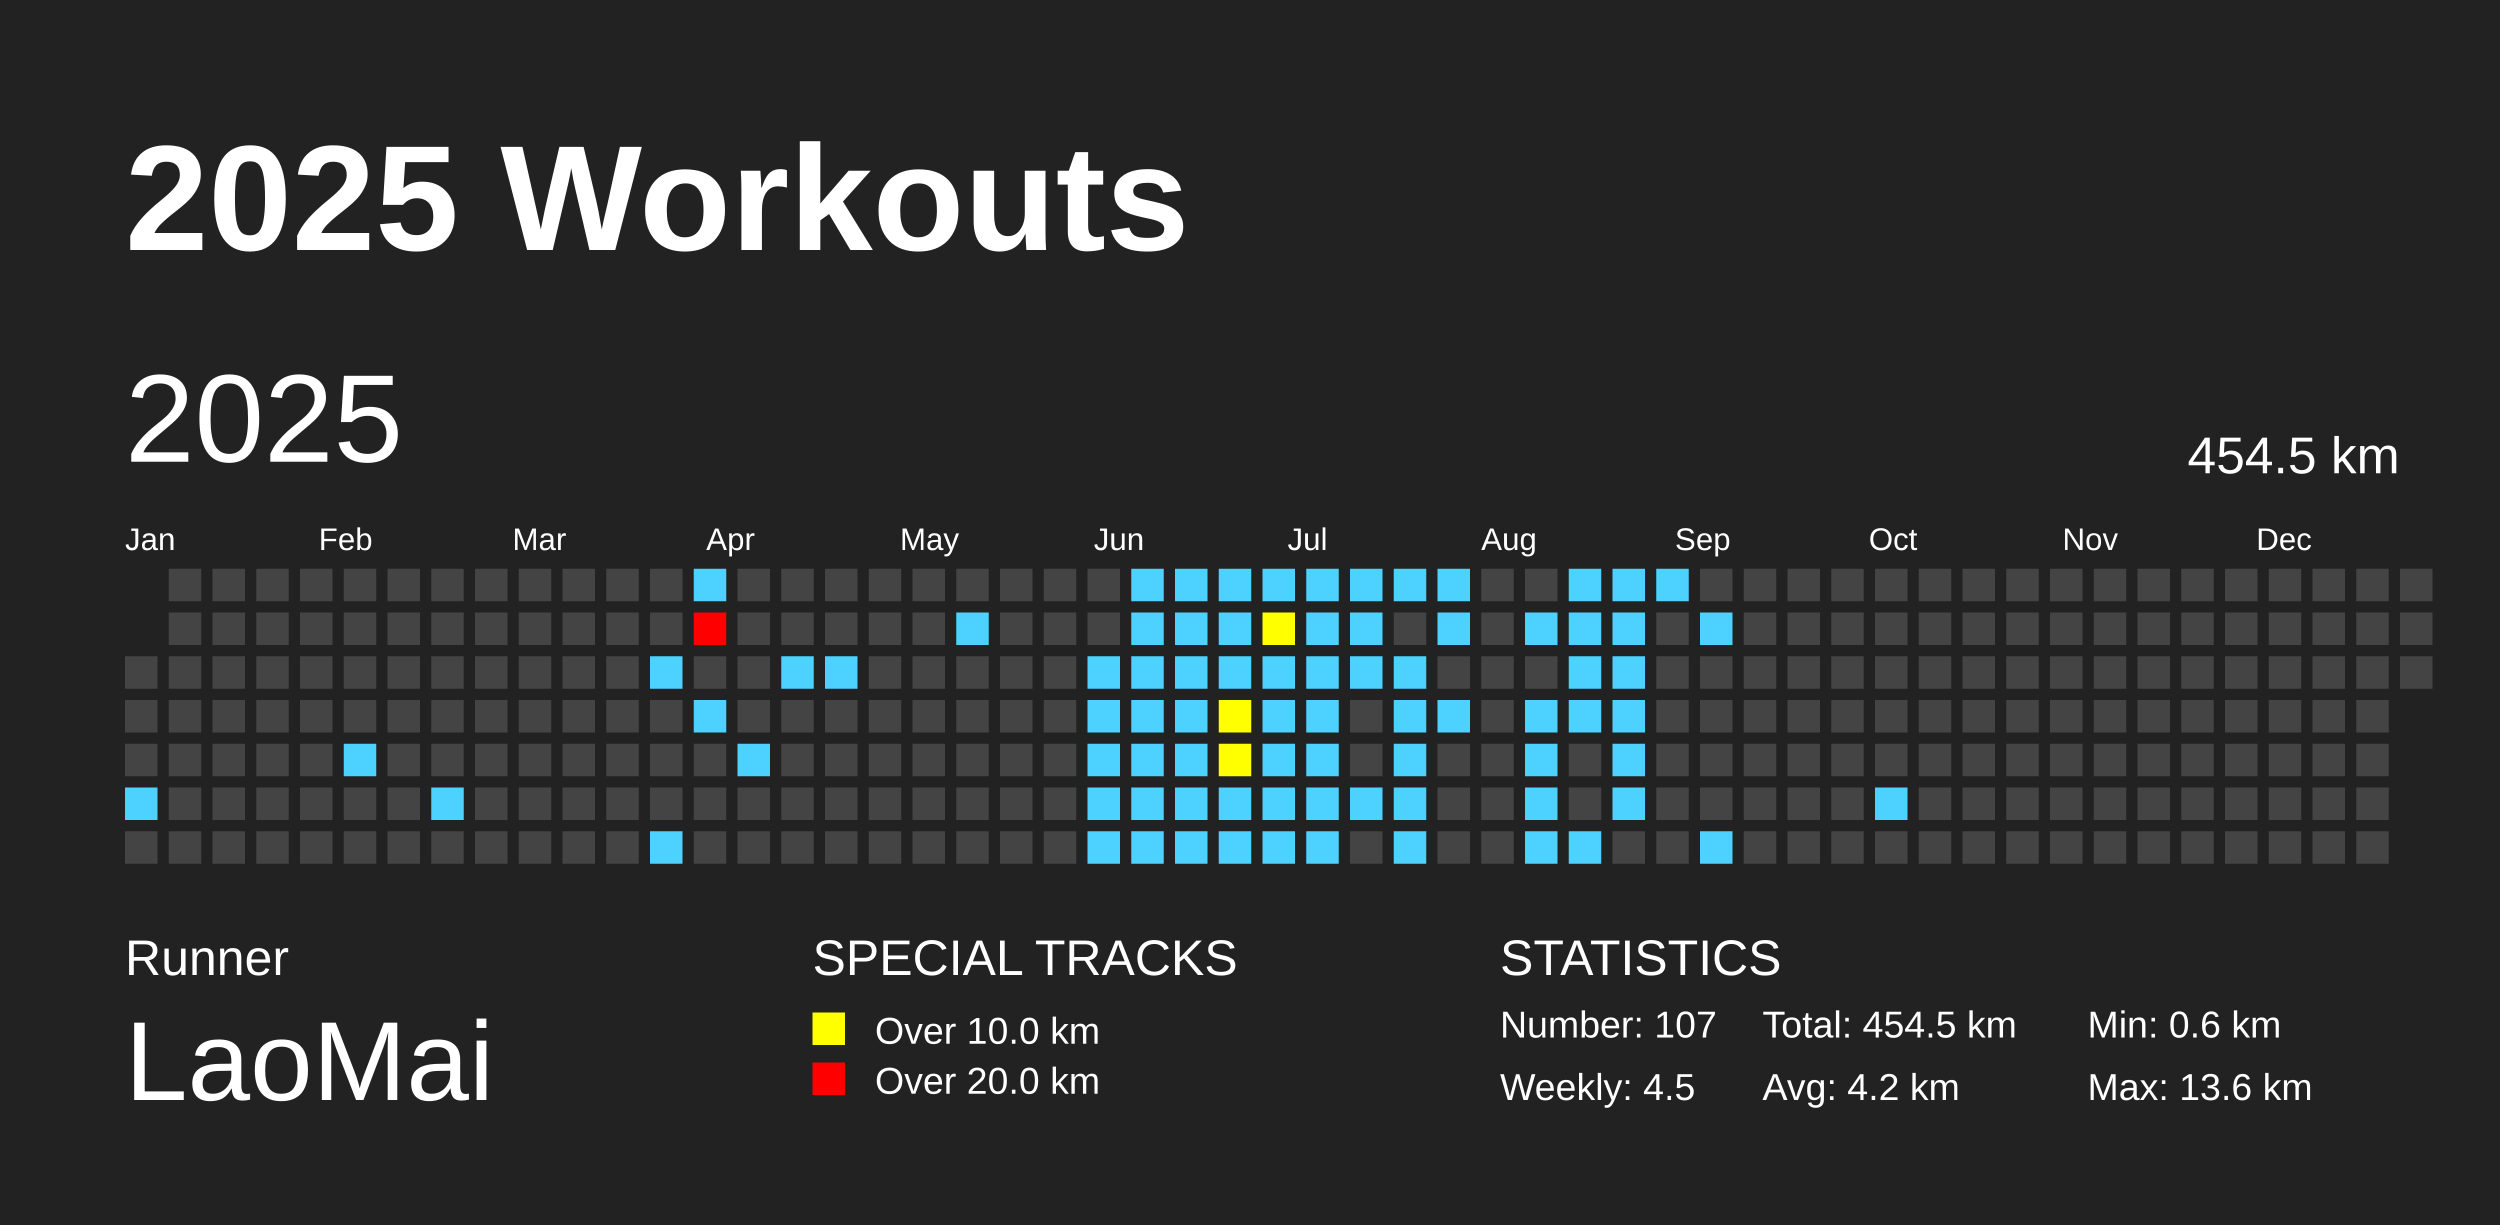
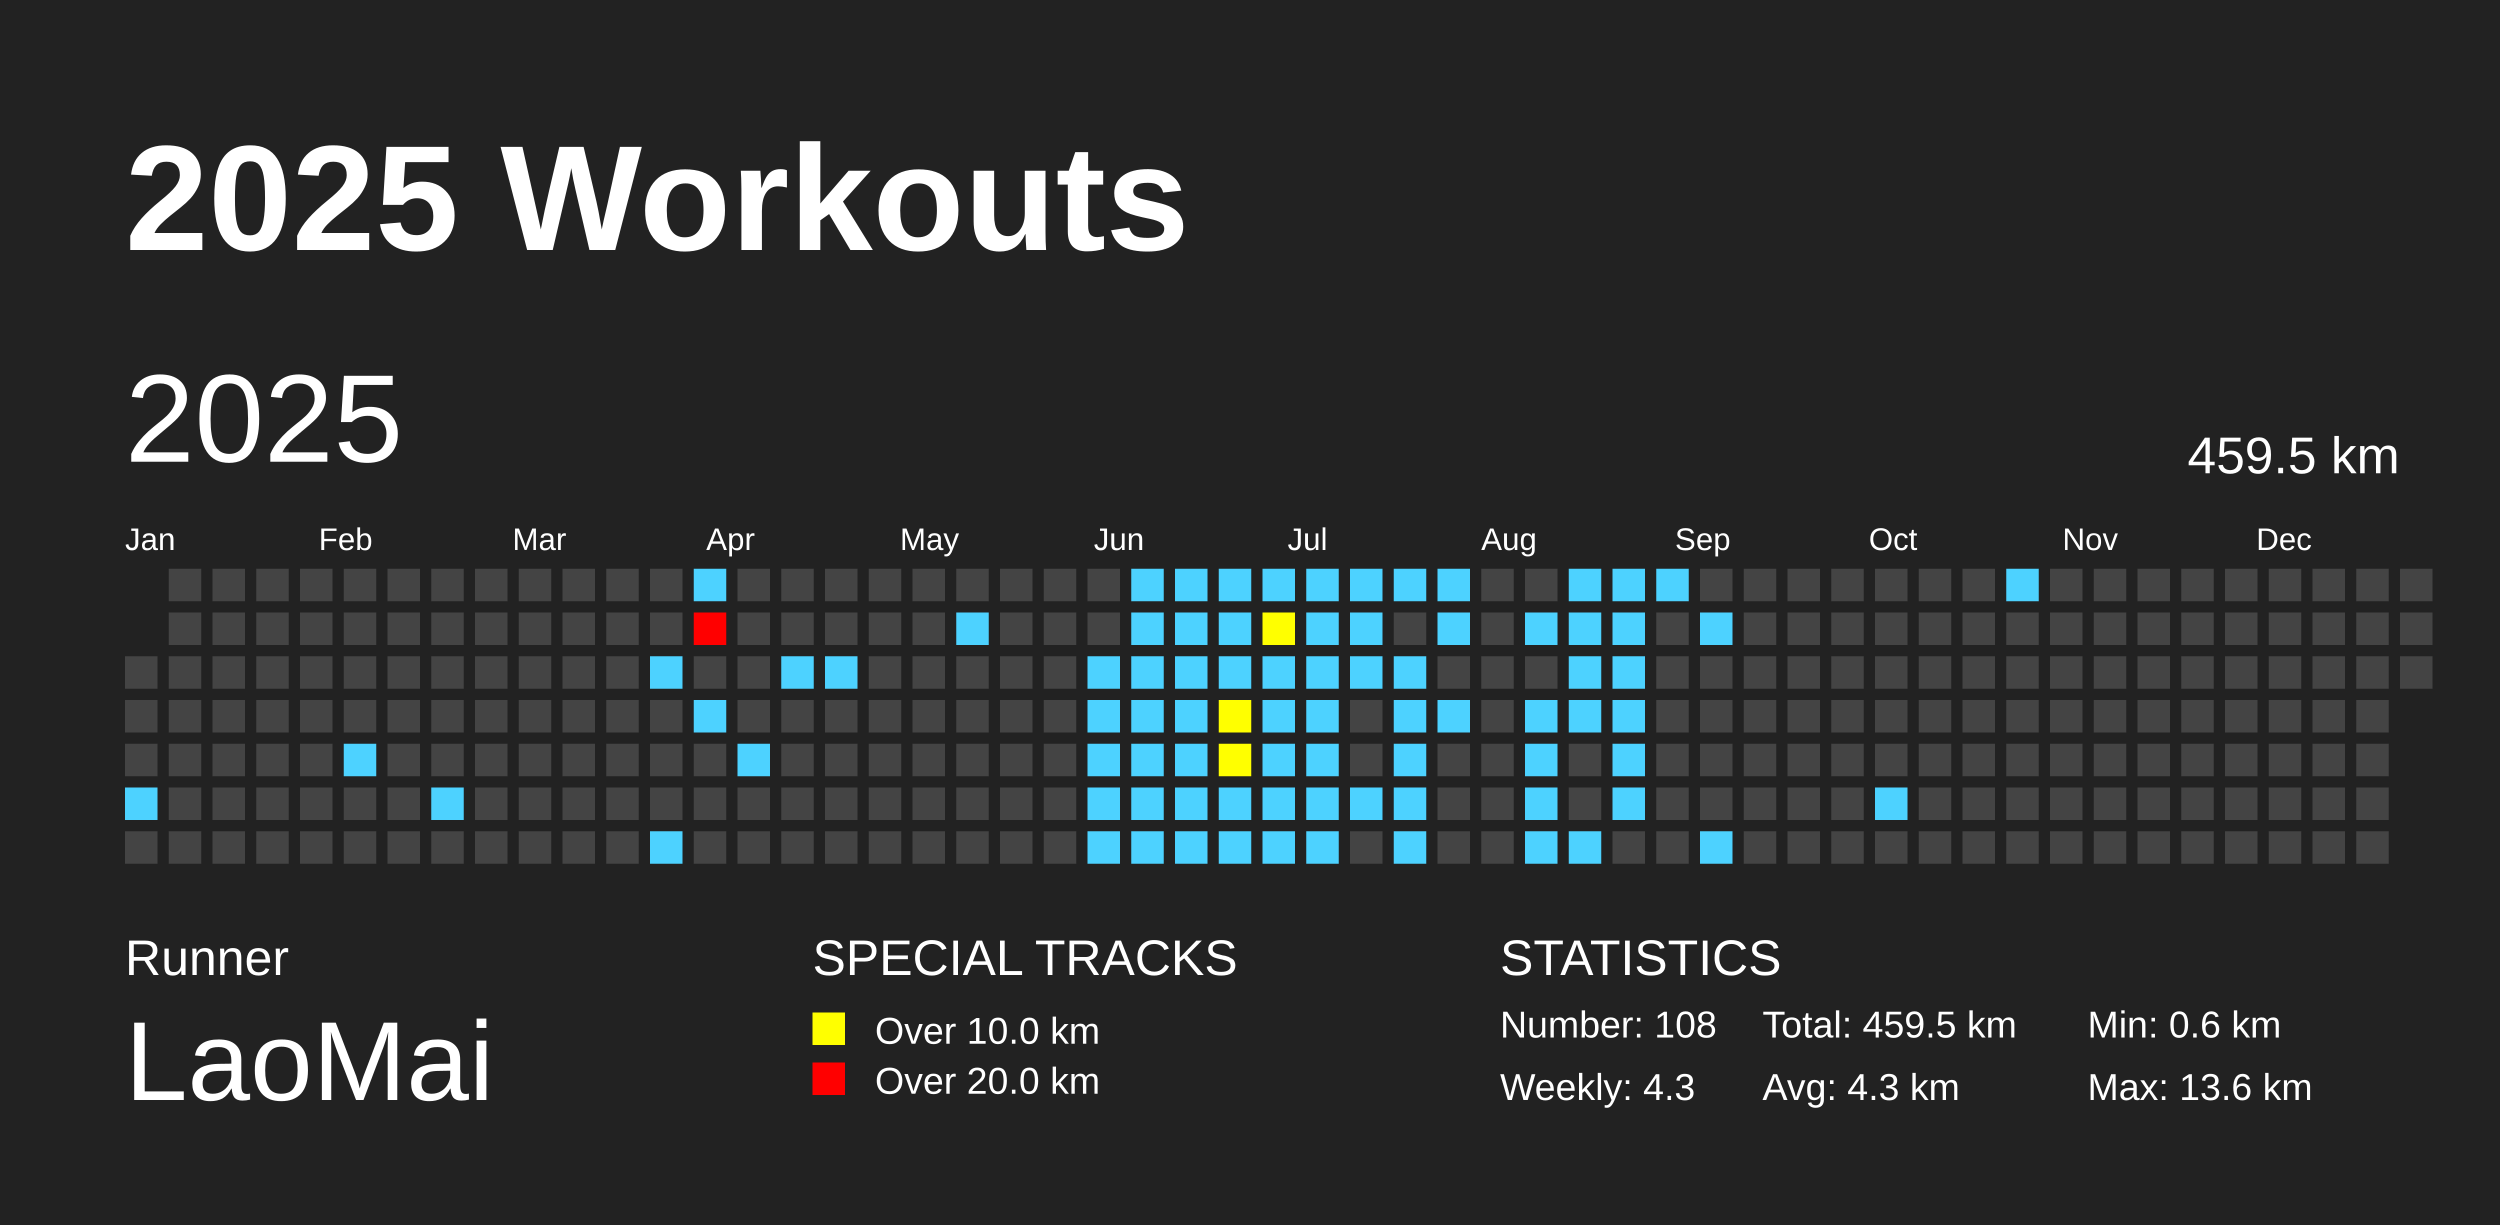
<svg xmlns="http://www.w3.org/2000/svg" baseProfile="full" height="98mm" version="1.1" viewBox="0,0,200,98" width="200mm">
  <defs />
  <rect fill="#222222" height="98" width="200" x="0" y="0" />
  <text fill="#FFFFFF" style="font-size:12px; font-family:Arial; font-weight:bold;" x="10" y="20">2025 Workouts</text>
  <text fill="#FFFFFF" style="font-size:4px; font-family:Arial" x="10" y="78">Runner</text>
  <text fill="#FFFFFF" style="font-size:9px; font-family:Arial" x="10" y="88">LaoMai</text>
  <text fill="#FFFFFF" style="font-size:4px; font-family:Arial" x="65" y="78">SPECIAL TRACKS</text>
  <rect fill="yellow" height="2.6" width="2.6" x="65" y="81" />
  <text fill="#FFFFFF" style="font-size:3px; font-family:Arial" x="70" y="83.5">Over 10.0 km</text>
  <rect fill="red" height="2.6" width="2.6" x="65" y="85" />
  <text fill="#FFFFFF" style="font-size:3px; font-family:Arial" x="70" y="87.5">Over 20.0 km</text>
  <text fill="#FFFFFF" style="font-size:4px; font-family:Arial" x="120" y="78">STATISTICS</text>
-   <text fill="#FFFFFF" style="font-size:3px; font-family:Arial" x="120" y="83">Number: 107</text>
-   <text fill="#FFFFFF" style="font-size:3px; font-family:Arial" x="120" y="88">Weekly: 4.5</text>
-   <text fill="#FFFFFF" style="font-size:3px; font-family:Arial" x="141" y="83">Total: 454.5 km</text>
-   <text fill="#FFFFFF" style="font-size:3px; font-family:Arial" x="141" y="88">Avg: 4.2 km</text>
+   <text fill="#FFFFFF" style="font-size:3px; font-family:Arial" x="120" y="83">Number: 108</text>
+   <text fill="#FFFFFF" style="font-size:3px; font-family:Arial" x="120" y="88">Weekly: 4.3</text>
+   <text fill="#FFFFFF" style="font-size:3px; font-family:Arial" x="141" y="83">Total: 459.5 km</text>
+   <text fill="#FFFFFF" style="font-size:3px; font-family:Arial" x="141" y="88">Avg: 4.3 km</text>
  <text fill="#FFFFFF" style="font-size:3px; font-family:Arial" x="167" y="83">Min: 0.6 km</text>
  <text fill="#FFFFFF" style="font-size:3px; font-family:Arial" x="167" y="88">Max: 13.6 km</text>
  <text dominant-baseline="hanging" fill="#FFFFFF" style="font-size:10.0px; font-family:Arial;" x="10" y="30">2025</text>
-   <text dominant-baseline="hanging" fill="#FFFFFF" style="font-size:4.125px; font-family:Arial;" x="175" y="35">454.5 km</text>
+   <text dominant-baseline="hanging" fill="#FFFFFF" style="font-size:4.125px; font-family:Arial;" x="175" y="35">459.5 km</text>
  <text fill="#FFFFFF" style="font-size:2.5px; font-family:Arial" x="10.0" y="44">Jan</text>
  <text fill="#FFFFFF" style="font-size:2.5px; font-family:Arial" x="25.5" y="44">Feb</text>
  <text fill="#FFFFFF" style="font-size:2.5px; font-family:Arial" x="41.0" y="44">Mar</text>
  <text fill="#FFFFFF" style="font-size:2.5px; font-family:Arial" x="56.5" y="44">Apr</text>
  <text fill="#FFFFFF" style="font-size:2.5px; font-family:Arial" x="72.0" y="44">May</text>
  <text fill="#FFFFFF" style="font-size:2.5px; font-family:Arial" x="87.5" y="44">Jun</text>
  <text fill="#FFFFFF" style="font-size:2.5px; font-family:Arial" x="103.0" y="44">Jul</text>
  <text fill="#FFFFFF" style="font-size:2.5px; font-family:Arial" x="118.5" y="44">Aug</text>
  <text fill="#FFFFFF" style="font-size:2.5px; font-family:Arial" x="134.0" y="44">Sep</text>
  <text fill="#FFFFFF" style="font-size:2.5px; font-family:Arial" x="149.5" y="44">Oct</text>
  <text fill="#FFFFFF" style="font-size:2.5px; font-family:Arial" x="165.0" y="44">Nov</text>
  <text fill="#FFFFFF" style="font-size:2.5px; font-family:Arial" x="180.5" y="44">Dec</text>
  <rect fill="#444444" height="2.6" width="2.6" x="10.0" y="52.5" />
  <rect fill="#444444" height="2.6" width="2.6" x="10.0" y="56.0" />
  <rect fill="#444444" height="2.6" width="2.6" x="10.0" y="59.5" />
  <rect fill="#4DD2FF" height="2.6" width="2.6" x="10.0" y="63.0" />
  <rect fill="#444444" height="2.6" width="2.6" x="10.0" y="66.5" />
  <rect fill="#444444" height="2.6" width="2.6" x="13.5" y="45.5" />
  <rect fill="#444444" height="2.6" width="2.6" x="13.5" y="49.0" />
  <rect fill="#444444" height="2.6" width="2.6" x="13.5" y="52.5" />
  <rect fill="#444444" height="2.6" width="2.6" x="13.5" y="56.0" />
  <rect fill="#444444" height="2.6" width="2.6" x="13.5" y="59.5" />
  <rect fill="#444444" height="2.6" width="2.6" x="13.5" y="63.0" />
  <rect fill="#444444" height="2.6" width="2.6" x="13.5" y="66.5" />
  <rect fill="#444444" height="2.6" width="2.6" x="17.0" y="45.5" />
  <rect fill="#444444" height="2.6" width="2.6" x="17.0" y="49.0" />
  <rect fill="#444444" height="2.6" width="2.6" x="17.0" y="52.5" />
  <rect fill="#444444" height="2.6" width="2.6" x="17.0" y="56.0" />
  <rect fill="#444444" height="2.6" width="2.6" x="17.0" y="59.5" />
  <rect fill="#444444" height="2.6" width="2.6" x="17.0" y="63.0" />
  <rect fill="#444444" height="2.6" width="2.6" x="17.0" y="66.5" />
  <rect fill="#444444" height="2.6" width="2.6" x="20.5" y="45.5" />
  <rect fill="#444444" height="2.6" width="2.6" x="20.5" y="49.0" />
  <rect fill="#444444" height="2.6" width="2.6" x="20.5" y="52.5" />
  <rect fill="#444444" height="2.6" width="2.6" x="20.5" y="56.0" />
  <rect fill="#444444" height="2.6" width="2.6" x="20.5" y="59.5" />
  <rect fill="#444444" height="2.6" width="2.6" x="20.5" y="63.0" />
  <rect fill="#444444" height="2.6" width="2.6" x="20.5" y="66.5" />
  <rect fill="#444444" height="2.6" width="2.6" x="24.0" y="45.5" />
  <rect fill="#444444" height="2.6" width="2.6" x="24.0" y="49.0" />
  <rect fill="#444444" height="2.6" width="2.6" x="24.0" y="52.5" />
  <rect fill="#444444" height="2.6" width="2.6" x="24.0" y="56.0" />
  <rect fill="#444444" height="2.6" width="2.6" x="24.0" y="59.5" />
  <rect fill="#444444" height="2.6" width="2.6" x="24.0" y="63.0" />
  <rect fill="#444444" height="2.6" width="2.6" x="24.0" y="66.5" />
  <rect fill="#444444" height="2.6" width="2.6" x="27.5" y="45.5" />
  <rect fill="#444444" height="2.6" width="2.6" x="27.5" y="49.0" />
  <rect fill="#444444" height="2.6" width="2.6" x="27.5" y="52.5" />
  <rect fill="#444444" height="2.6" width="2.6" x="27.5" y="56.0" />
  <rect fill="#4DD2FF" height="2.6" width="2.6" x="27.5" y="59.5" />
  <rect fill="#444444" height="2.6" width="2.6" x="27.5" y="63.0" />
  <rect fill="#444444" height="2.6" width="2.6" x="27.5" y="66.5" />
  <rect fill="#444444" height="2.6" width="2.6" x="31.0" y="45.5" />
  <rect fill="#444444" height="2.6" width="2.6" x="31.0" y="49.0" />
  <rect fill="#444444" height="2.6" width="2.6" x="31.0" y="52.5" />
  <rect fill="#444444" height="2.6" width="2.6" x="31.0" y="56.0" />
  <rect fill="#444444" height="2.6" width="2.6" x="31.0" y="59.5" />
  <rect fill="#444444" height="2.6" width="2.6" x="31.0" y="63.0" />
  <rect fill="#444444" height="2.6" width="2.6" x="31.0" y="66.5" />
  <rect fill="#444444" height="2.6" width="2.6" x="34.5" y="45.5" />
  <rect fill="#444444" height="2.6" width="2.6" x="34.5" y="49.0" />
  <rect fill="#444444" height="2.6" width="2.6" x="34.5" y="52.5" />
  <rect fill="#444444" height="2.6" width="2.6" x="34.5" y="56.0" />
  <rect fill="#444444" height="2.6" width="2.6" x="34.5" y="59.5" />
  <rect fill="#4DD2FF" height="2.6" width="2.6" x="34.5" y="63.0" />
  <rect fill="#444444" height="2.6" width="2.6" x="34.5" y="66.5" />
  <rect fill="#444444" height="2.6" width="2.6" x="38.0" y="45.5" />
  <rect fill="#444444" height="2.6" width="2.6" x="38.0" y="49.0" />
  <rect fill="#444444" height="2.6" width="2.6" x="38.0" y="52.5" />
  <rect fill="#444444" height="2.6" width="2.6" x="38.0" y="56.0" />
  <rect fill="#444444" height="2.6" width="2.6" x="38.0" y="59.5" />
  <rect fill="#444444" height="2.6" width="2.6" x="38.0" y="63.0" />
  <rect fill="#444444" height="2.6" width="2.6" x="38.0" y="66.5" />
  <rect fill="#444444" height="2.6" width="2.6" x="41.5" y="45.5" />
  <rect fill="#444444" height="2.6" width="2.6" x="41.5" y="49.0" />
  <rect fill="#444444" height="2.6" width="2.6" x="41.5" y="52.5" />
  <rect fill="#444444" height="2.6" width="2.6" x="41.5" y="56.0" />
  <rect fill="#444444" height="2.6" width="2.6" x="41.5" y="59.5" />
  <rect fill="#444444" height="2.6" width="2.6" x="41.5" y="63.0" />
  <rect fill="#444444" height="2.6" width="2.6" x="41.5" y="66.5" />
  <rect fill="#444444" height="2.6" width="2.6" x="45.0" y="45.5" />
  <rect fill="#444444" height="2.6" width="2.6" x="45.0" y="49.0" />
  <rect fill="#444444" height="2.6" width="2.6" x="45.0" y="52.5" />
  <rect fill="#444444" height="2.6" width="2.6" x="45.0" y="56.0" />
  <rect fill="#444444" height="2.6" width="2.6" x="45.0" y="59.5" />
  <rect fill="#444444" height="2.6" width="2.6" x="45.0" y="63.0" />
  <rect fill="#444444" height="2.6" width="2.6" x="45.0" y="66.5" />
  <rect fill="#444444" height="2.6" width="2.6" x="48.5" y="45.5" />
  <rect fill="#444444" height="2.6" width="2.6" x="48.5" y="49.0" />
  <rect fill="#444444" height="2.6" width="2.6" x="48.5" y="52.5" />
  <rect fill="#444444" height="2.6" width="2.6" x="48.5" y="56.0" />
  <rect fill="#444444" height="2.6" width="2.6" x="48.5" y="59.5" />
  <rect fill="#444444" height="2.6" width="2.6" x="48.5" y="63.0" />
  <rect fill="#444444" height="2.6" width="2.6" x="48.5" y="66.5" />
  <rect fill="#444444" height="2.6" width="2.6" x="52.0" y="45.5" />
  <rect fill="#444444" height="2.6" width="2.6" x="52.0" y="49.0" />
  <rect fill="#4DD2FF" height="2.6" width="2.6" x="52.0" y="52.5" />
  <rect fill="#444444" height="2.6" width="2.6" x="52.0" y="56.0" />
  <rect fill="#444444" height="2.6" width="2.6" x="52.0" y="59.5" />
  <rect fill="#444444" height="2.6" width="2.6" x="52.0" y="63.0" />
  <rect fill="#4DD2FF" height="2.6" width="2.6" x="52.0" y="66.5" />
  <rect fill="#4DD2FF" height="2.6" width="2.6" x="55.5" y="45.5" />
  <rect fill="red" height="2.6" width="2.6" x="55.5" y="49.0" />
  <rect fill="#444444" height="2.6" width="2.6" x="55.5" y="52.5" />
  <rect fill="#4DD2FF" height="2.6" width="2.6" x="55.5" y="56.0" />
  <rect fill="#444444" height="2.6" width="2.6" x="55.5" y="59.5" />
  <rect fill="#444444" height="2.6" width="2.6" x="55.5" y="63.0" />
  <rect fill="#444444" height="2.6" width="2.6" x="55.5" y="66.5" />
  <rect fill="#444444" height="2.6" width="2.6" x="59.0" y="45.5" />
  <rect fill="#444444" height="2.6" width="2.6" x="59.0" y="49.0" />
  <rect fill="#444444" height="2.6" width="2.6" x="59.0" y="52.5" />
  <rect fill="#444444" height="2.6" width="2.6" x="59.0" y="56.0" />
  <rect fill="#4DD2FF" height="2.6" width="2.6" x="59.0" y="59.5" />
  <rect fill="#444444" height="2.6" width="2.6" x="59.0" y="63.0" />
  <rect fill="#444444" height="2.6" width="2.6" x="59.0" y="66.5" />
  <rect fill="#444444" height="2.6" width="2.6" x="62.5" y="45.5" />
  <rect fill="#444444" height="2.6" width="2.6" x="62.5" y="49.0" />
  <rect fill="#4DD2FF" height="2.6" width="2.6" x="62.5" y="52.5" />
  <rect fill="#444444" height="2.6" width="2.6" x="62.5" y="56.0" />
  <rect fill="#444444" height="2.6" width="2.6" x="62.5" y="59.5" />
  <rect fill="#444444" height="2.6" width="2.6" x="62.5" y="63.0" />
  <rect fill="#444444" height="2.6" width="2.6" x="62.5" y="66.5" />
  <rect fill="#444444" height="2.6" width="2.6" x="66.0" y="45.5" />
  <rect fill="#444444" height="2.6" width="2.6" x="66.0" y="49.0" />
  <rect fill="#4DD2FF" height="2.6" width="2.6" x="66.0" y="52.5" />
  <rect fill="#444444" height="2.6" width="2.6" x="66.0" y="56.0" />
  <rect fill="#444444" height="2.6" width="2.6" x="66.0" y="59.5" />
  <rect fill="#444444" height="2.6" width="2.6" x="66.0" y="63.0" />
  <rect fill="#444444" height="2.6" width="2.6" x="66.0" y="66.5" />
  <rect fill="#444444" height="2.6" width="2.6" x="69.5" y="45.5" />
  <rect fill="#444444" height="2.6" width="2.6" x="69.5" y="49.0" />
  <rect fill="#444444" height="2.6" width="2.6" x="69.5" y="52.5" />
  <rect fill="#444444" height="2.6" width="2.6" x="69.5" y="56.0" />
  <rect fill="#444444" height="2.6" width="2.6" x="69.5" y="59.5" />
  <rect fill="#444444" height="2.6" width="2.6" x="69.5" y="63.0" />
  <rect fill="#444444" height="2.6" width="2.6" x="69.5" y="66.5" />
  <rect fill="#444444" height="2.6" width="2.6" x="73.0" y="45.5" />
  <rect fill="#444444" height="2.6" width="2.6" x="73.0" y="49.0" />
  <rect fill="#444444" height="2.6" width="2.6" x="73.0" y="52.5" />
  <rect fill="#444444" height="2.6" width="2.6" x="73.0" y="56.0" />
  <rect fill="#444444" height="2.6" width="2.6" x="73.0" y="59.5" />
  <rect fill="#444444" height="2.6" width="2.6" x="73.0" y="63.0" />
  <rect fill="#444444" height="2.6" width="2.6" x="73.0" y="66.5" />
  <rect fill="#444444" height="2.6" width="2.6" x="76.5" y="45.5" />
  <rect fill="#4DD2FF" height="2.6" width="2.6" x="76.5" y="49.0" />
  <rect fill="#444444" height="2.6" width="2.6" x="76.5" y="52.5" />
  <rect fill="#444444" height="2.6" width="2.6" x="76.5" y="56.0" />
  <rect fill="#444444" height="2.6" width="2.6" x="76.5" y="59.5" />
  <rect fill="#444444" height="2.6" width="2.6" x="76.5" y="63.0" />
  <rect fill="#444444" height="2.6" width="2.6" x="76.5" y="66.5" />
  <rect fill="#444444" height="2.6" width="2.6" x="80.0" y="45.5" />
  <rect fill="#444444" height="2.6" width="2.6" x="80.0" y="49.0" />
  <rect fill="#444444" height="2.6" width="2.6" x="80.0" y="52.5" />
  <rect fill="#444444" height="2.6" width="2.6" x="80.0" y="56.0" />
  <rect fill="#444444" height="2.6" width="2.6" x="80.0" y="59.5" />
  <rect fill="#444444" height="2.6" width="2.6" x="80.0" y="63.0" />
  <rect fill="#444444" height="2.6" width="2.6" x="80.0" y="66.5" />
  <rect fill="#444444" height="2.6" width="2.6" x="83.5" y="45.5" />
  <rect fill="#444444" height="2.6" width="2.6" x="83.5" y="49.0" />
  <rect fill="#444444" height="2.6" width="2.6" x="83.5" y="52.5" />
  <rect fill="#444444" height="2.6" width="2.6" x="83.5" y="56.0" />
  <rect fill="#444444" height="2.6" width="2.6" x="83.5" y="59.5" />
  <rect fill="#444444" height="2.6" width="2.6" x="83.5" y="63.0" />
  <rect fill="#444444" height="2.6" width="2.6" x="83.5" y="66.5" />
  <rect fill="#444444" height="2.6" width="2.6" x="87.0" y="45.5" />
  <rect fill="#444444" height="2.6" width="2.6" x="87.0" y="49.0" />
  <rect fill="#4DD2FF" height="2.6" width="2.6" x="87.0" y="52.5" />
  <rect fill="#4DD2FF" height="2.6" width="2.6" x="87.0" y="56.0" />
  <rect fill="#4DD2FF" height="2.6" width="2.6" x="87.0" y="59.5" />
  <rect fill="#4DD2FF" height="2.6" width="2.6" x="87.0" y="63.0" />
  <rect fill="#4DD2FF" height="2.6" width="2.6" x="87.0" y="66.5" />
  <rect fill="#4DD2FF" height="2.6" width="2.6" x="90.5" y="45.5" />
  <rect fill="#4DD2FF" height="2.6" width="2.6" x="90.5" y="49.0" />
  <rect fill="#4DD2FF" height="2.6" width="2.6" x="90.5" y="52.5" />
  <rect fill="#4DD2FF" height="2.6" width="2.6" x="90.5" y="56.0" />
  <rect fill="#4DD2FF" height="2.6" width="2.6" x="90.5" y="59.5" />
  <rect fill="#4DD2FF" height="2.6" width="2.6" x="90.5" y="63.0" />
  <rect fill="#4DD2FF" height="2.6" width="2.6" x="90.5" y="66.5" />
  <rect fill="#4DD2FF" height="2.6" width="2.6" x="94.0" y="45.5" />
  <rect fill="#4DD2FF" height="2.6" width="2.6" x="94.0" y="49.0" />
  <rect fill="#4DD2FF" height="2.6" width="2.6" x="94.0" y="52.5" />
  <rect fill="#4DD2FF" height="2.6" width="2.6" x="94.0" y="56.0" />
  <rect fill="#4DD2FF" height="2.6" width="2.6" x="94.0" y="59.5" />
  <rect fill="#4DD2FF" height="2.6" width="2.6" x="94.0" y="63.0" />
  <rect fill="#4DD2FF" height="2.6" width="2.6" x="94.0" y="66.5" />
  <rect fill="#4DD2FF" height="2.6" width="2.6" x="97.5" y="45.5" />
  <rect fill="#4DD2FF" height="2.6" width="2.6" x="97.5" y="49.0" />
  <rect fill="#4DD2FF" height="2.6" width="2.6" x="97.5" y="52.5" />
  <rect fill="yellow" height="2.6" width="2.6" x="97.5" y="56.0" />
  <rect fill="yellow" height="2.6" width="2.6" x="97.5" y="59.5" />
  <rect fill="#4DD2FF" height="2.6" width="2.6" x="97.5" y="63.0" />
  <rect fill="#4DD2FF" height="2.6" width="2.6" x="97.5" y="66.5" />
  <rect fill="#4DD2FF" height="2.6" width="2.6" x="101.0" y="45.5" />
  <rect fill="yellow" height="2.6" width="2.6" x="101.0" y="49.0" />
  <rect fill="#4DD2FF" height="2.6" width="2.6" x="101.0" y="52.5" />
  <rect fill="#4DD2FF" height="2.6" width="2.6" x="101.0" y="56.0" />
  <rect fill="#4DD2FF" height="2.6" width="2.6" x="101.0" y="59.5" />
  <rect fill="#4DD2FF" height="2.6" width="2.6" x="101.0" y="63.0" />
  <rect fill="#4DD2FF" height="2.6" width="2.6" x="101.0" y="66.5" />
  <rect fill="#4DD2FF" height="2.6" width="2.6" x="104.5" y="45.5" />
  <rect fill="#4DD2FF" height="2.6" width="2.6" x="104.5" y="49.0" />
  <rect fill="#4DD2FF" height="2.6" width="2.6" x="104.5" y="52.5" />
  <rect fill="#4DD2FF" height="2.6" width="2.6" x="104.5" y="56.0" />
  <rect fill="#4DD2FF" height="2.6" width="2.6" x="104.5" y="59.5" />
  <rect fill="#4DD2FF" height="2.6" width="2.6" x="104.5" y="63.0" />
  <rect fill="#4DD2FF" height="2.6" width="2.6" x="104.5" y="66.5" />
  <rect fill="#4DD2FF" height="2.6" width="2.6" x="108.0" y="45.5" />
  <rect fill="#4DD2FF" height="2.6" width="2.6" x="108.0" y="49.0" />
  <rect fill="#4DD2FF" height="2.6" width="2.6" x="108.0" y="52.5" />
  <rect fill="#444444" height="2.6" width="2.6" x="108.0" y="56.0" />
  <rect fill="#444444" height="2.6" width="2.6" x="108.0" y="59.5" />
  <rect fill="#4DD2FF" height="2.6" width="2.6" x="108.0" y="63.0" />
  <rect fill="#444444" height="2.6" width="2.6" x="108.0" y="66.5" />
  <rect fill="#4DD2FF" height="2.6" width="2.6" x="111.5" y="45.5" />
  <rect fill="#444444" height="2.6" width="2.6" x="111.5" y="49.0" />
  <rect fill="#4DD2FF" height="2.6" width="2.6" x="111.5" y="52.5" />
  <rect fill="#4DD2FF" height="2.6" width="2.6" x="111.5" y="56.0" />
  <rect fill="#4DD2FF" height="2.6" width="2.6" x="111.5" y="59.5" />
  <rect fill="#4DD2FF" height="2.6" width="2.6" x="111.5" y="63.0" />
  <rect fill="#4DD2FF" height="2.6" width="2.6" x="111.5" y="66.5" />
  <rect fill="#4DD2FF" height="2.6" width="2.6" x="115.0" y="45.5" />
  <rect fill="#4DD2FF" height="2.6" width="2.6" x="115.0" y="49.0" />
  <rect fill="#444444" height="2.6" width="2.6" x="115.0" y="52.5" />
  <rect fill="#4DD2FF" height="2.6" width="2.6" x="115.0" y="56.0" />
  <rect fill="#444444" height="2.6" width="2.6" x="115.0" y="59.5" />
  <rect fill="#444444" height="2.6" width="2.6" x="115.0" y="63.0" />
  <rect fill="#444444" height="2.6" width="2.6" x="115.0" y="66.5" />
  <rect fill="#444444" height="2.6" width="2.6" x="118.5" y="45.5" />
  <rect fill="#444444" height="2.6" width="2.6" x="118.5" y="49.0" />
  <rect fill="#444444" height="2.6" width="2.6" x="118.5" y="52.5" />
  <rect fill="#444444" height="2.6" width="2.6" x="118.5" y="56.0" />
  <rect fill="#444444" height="2.6" width="2.6" x="118.5" y="59.5" />
  <rect fill="#444444" height="2.6" width="2.6" x="118.5" y="63.0" />
  <rect fill="#444444" height="2.6" width="2.6" x="118.5" y="66.5" />
  <rect fill="#444444" height="2.6" width="2.6" x="122.0" y="45.5" />
  <rect fill="#4DD2FF" height="2.6" width="2.6" x="122.0" y="49.0" />
  <rect fill="#444444" height="2.6" width="2.6" x="122.0" y="52.5" />
  <rect fill="#4DD2FF" height="2.6" width="2.6" x="122.0" y="56.0" />
  <rect fill="#4DD2FF" height="2.6" width="2.6" x="122.0" y="59.5" />
  <rect fill="#4DD2FF" height="2.6" width="2.6" x="122.0" y="63.0" />
  <rect fill="#4DD2FF" height="2.6" width="2.6" x="122.0" y="66.5" />
  <rect fill="#4DD2FF" height="2.6" width="2.6" x="125.5" y="45.5" />
  <rect fill="#4DD2FF" height="2.6" width="2.6" x="125.5" y="49.0" />
  <rect fill="#4DD2FF" height="2.6" width="2.6" x="125.5" y="52.5" />
  <rect fill="#4DD2FF" height="2.6" width="2.6" x="125.5" y="56.0" />
  <rect fill="#444444" height="2.6" width="2.6" x="125.5" y="59.5" />
  <rect fill="#444444" height="2.6" width="2.6" x="125.5" y="63.0" />
  <rect fill="#4DD2FF" height="2.6" width="2.6" x="125.5" y="66.5" />
  <rect fill="#4DD2FF" height="2.6" width="2.6" x="129.0" y="45.5" />
  <rect fill="#4DD2FF" height="2.6" width="2.6" x="129.0" y="49.0" />
  <rect fill="#4DD2FF" height="2.6" width="2.6" x="129.0" y="52.5" />
  <rect fill="#4DD2FF" height="2.6" width="2.6" x="129.0" y="56.0" />
  <rect fill="#4DD2FF" height="2.6" width="2.6" x="129.0" y="59.5" />
  <rect fill="#4DD2FF" height="2.6" width="2.6" x="129.0" y="63.0" />
  <rect fill="#444444" height="2.6" width="2.6" x="129.0" y="66.5" />
  <rect fill="#4DD2FF" height="2.6" width="2.6" x="132.5" y="45.5" />
  <rect fill="#444444" height="2.6" width="2.6" x="132.5" y="49.0" />
  <rect fill="#444444" height="2.6" width="2.6" x="132.5" y="52.5" />
  <rect fill="#444444" height="2.6" width="2.6" x="132.5" y="56.0" />
  <rect fill="#444444" height="2.6" width="2.6" x="132.5" y="59.5" />
  <rect fill="#444444" height="2.6" width="2.6" x="132.5" y="63.0" />
  <rect fill="#444444" height="2.6" width="2.6" x="132.5" y="66.5" />
  <rect fill="#444444" height="2.6" width="2.6" x="136.0" y="45.5" />
  <rect fill="#4DD2FF" height="2.6" width="2.6" x="136.0" y="49.0" />
  <rect fill="#444444" height="2.6" width="2.6" x="136.0" y="52.5" />
  <rect fill="#444444" height="2.6" width="2.6" x="136.0" y="56.0" />
  <rect fill="#444444" height="2.6" width="2.6" x="136.0" y="59.5" />
  <rect fill="#444444" height="2.6" width="2.6" x="136.0" y="63.0" />
  <rect fill="#4DD2FF" height="2.6" width="2.6" x="136.0" y="66.5" />
  <rect fill="#444444" height="2.6" width="2.6" x="139.5" y="45.5" />
  <rect fill="#444444" height="2.6" width="2.6" x="139.5" y="49.0" />
  <rect fill="#444444" height="2.6" width="2.6" x="139.5" y="52.5" />
  <rect fill="#444444" height="2.6" width="2.6" x="139.5" y="56.0" />
  <rect fill="#444444" height="2.6" width="2.6" x="139.5" y="59.5" />
  <rect fill="#444444" height="2.6" width="2.6" x="139.5" y="63.0" />
  <rect fill="#444444" height="2.6" width="2.6" x="139.5" y="66.5" />
  <rect fill="#444444" height="2.6" width="2.6" x="143.0" y="45.5" />
  <rect fill="#444444" height="2.6" width="2.6" x="143.0" y="49.0" />
  <rect fill="#444444" height="2.6" width="2.6" x="143.0" y="52.5" />
  <rect fill="#444444" height="2.6" width="2.6" x="143.0" y="56.0" />
  <rect fill="#444444" height="2.6" width="2.6" x="143.0" y="59.5" />
  <rect fill="#444444" height="2.6" width="2.6" x="143.0" y="63.0" />
  <rect fill="#444444" height="2.6" width="2.6" x="143.0" y="66.5" />
  <rect fill="#444444" height="2.6" width="2.6" x="146.5" y="45.5" />
  <rect fill="#444444" height="2.6" width="2.6" x="146.5" y="49.0" />
  <rect fill="#444444" height="2.6" width="2.6" x="146.5" y="52.5" />
  <rect fill="#444444" height="2.6" width="2.6" x="146.5" y="56.0" />
  <rect fill="#444444" height="2.6" width="2.6" x="146.5" y="59.5" />
  <rect fill="#444444" height="2.6" width="2.6" x="146.5" y="63.0" />
  <rect fill="#444444" height="2.6" width="2.6" x="146.5" y="66.5" />
  <rect fill="#444444" height="2.6" width="2.6" x="150.0" y="45.5" />
  <rect fill="#444444" height="2.6" width="2.6" x="150.0" y="49.0" />
  <rect fill="#444444" height="2.6" width="2.6" x="150.0" y="52.5" />
  <rect fill="#444444" height="2.6" width="2.6" x="150.0" y="56.0" />
  <rect fill="#444444" height="2.6" width="2.6" x="150.0" y="59.5" />
  <rect fill="#4DD2FF" height="2.6" width="2.6" x="150.0" y="63.0" />
  <rect fill="#444444" height="2.6" width="2.6" x="150.0" y="66.5" />
  <rect fill="#444444" height="2.6" width="2.6" x="153.5" y="45.5" />
  <rect fill="#444444" height="2.6" width="2.6" x="153.5" y="49.0" />
  <rect fill="#444444" height="2.6" width="2.6" x="153.5" y="52.5" />
  <rect fill="#444444" height="2.6" width="2.6" x="153.5" y="56.0" />
  <rect fill="#444444" height="2.6" width="2.6" x="153.5" y="59.5" />
  <rect fill="#444444" height="2.6" width="2.6" x="153.5" y="63.0" />
  <rect fill="#444444" height="2.6" width="2.6" x="153.5" y="66.5" />
  <rect fill="#444444" height="2.6" width="2.6" x="157.0" y="45.5" />
  <rect fill="#444444" height="2.6" width="2.6" x="157.0" y="49.0" />
  <rect fill="#444444" height="2.6" width="2.6" x="157.0" y="52.5" />
  <rect fill="#444444" height="2.6" width="2.6" x="157.0" y="56.0" />
  <rect fill="#444444" height="2.6" width="2.6" x="157.0" y="59.5" />
  <rect fill="#444444" height="2.6" width="2.6" x="157.0" y="63.0" />
  <rect fill="#444444" height="2.6" width="2.6" x="157.0" y="66.5" />
-   <rect fill="#444444" height="2.6" width="2.6" x="160.5" y="45.5" />
+   <rect fill="#4DD2FF" height="2.6" width="2.6" x="160.5" y="45.5" />
  <rect fill="#444444" height="2.6" width="2.6" x="160.5" y="49.0" />
  <rect fill="#444444" height="2.6" width="2.6" x="160.5" y="52.5" />
  <rect fill="#444444" height="2.6" width="2.6" x="160.5" y="56.0" />
  <rect fill="#444444" height="2.6" width="2.6" x="160.5" y="59.5" />
  <rect fill="#444444" height="2.6" width="2.6" x="160.5" y="63.0" />
  <rect fill="#444444" height="2.6" width="2.6" x="160.5" y="66.5" />
  <rect fill="#444444" height="2.6" width="2.6" x="164.0" y="45.5" />
  <rect fill="#444444" height="2.6" width="2.6" x="164.0" y="49.0" />
  <rect fill="#444444" height="2.6" width="2.6" x="164.0" y="52.5" />
  <rect fill="#444444" height="2.6" width="2.6" x="164.0" y="56.0" />
  <rect fill="#444444" height="2.6" width="2.6" x="164.0" y="59.5" />
  <rect fill="#444444" height="2.6" width="2.6" x="164.0" y="63.0" />
  <rect fill="#444444" height="2.6" width="2.6" x="164.0" y="66.5" />
  <rect fill="#444444" height="2.6" width="2.6" x="167.5" y="45.5" />
  <rect fill="#444444" height="2.6" width="2.6" x="167.5" y="49.0" />
  <rect fill="#444444" height="2.6" width="2.6" x="167.5" y="52.5" />
  <rect fill="#444444" height="2.6" width="2.6" x="167.5" y="56.0" />
  <rect fill="#444444" height="2.6" width="2.6" x="167.5" y="59.5" />
  <rect fill="#444444" height="2.6" width="2.6" x="167.5" y="63.0" />
  <rect fill="#444444" height="2.6" width="2.6" x="167.5" y="66.5" />
  <rect fill="#444444" height="2.6" width="2.6" x="171.0" y="45.5" />
  <rect fill="#444444" height="2.6" width="2.6" x="171.0" y="49.0" />
  <rect fill="#444444" height="2.6" width="2.6" x="171.0" y="52.5" />
  <rect fill="#444444" height="2.6" width="2.6" x="171.0" y="56.0" />
  <rect fill="#444444" height="2.6" width="2.6" x="171.0" y="59.5" />
  <rect fill="#444444" height="2.6" width="2.6" x="171.0" y="63.0" />
  <rect fill="#444444" height="2.6" width="2.6" x="171.0" y="66.5" />
  <rect fill="#444444" height="2.6" width="2.6" x="174.5" y="45.5" />
  <rect fill="#444444" height="2.6" width="2.6" x="174.5" y="49.0" />
  <rect fill="#444444" height="2.6" width="2.6" x="174.5" y="52.5" />
  <rect fill="#444444" height="2.6" width="2.6" x="174.5" y="56.0" />
  <rect fill="#444444" height="2.6" width="2.6" x="174.5" y="59.5" />
  <rect fill="#444444" height="2.6" width="2.6" x="174.5" y="63.0" />
  <rect fill="#444444" height="2.6" width="2.6" x="174.5" y="66.5" />
  <rect fill="#444444" height="2.6" width="2.6" x="178.0" y="45.5" />
  <rect fill="#444444" height="2.6" width="2.6" x="178.0" y="49.0" />
  <rect fill="#444444" height="2.6" width="2.6" x="178.0" y="52.5" />
  <rect fill="#444444" height="2.6" width="2.6" x="178.0" y="56.0" />
  <rect fill="#444444" height="2.6" width="2.6" x="178.0" y="59.5" />
  <rect fill="#444444" height="2.6" width="2.6" x="178.0" y="63.0" />
  <rect fill="#444444" height="2.6" width="2.6" x="178.0" y="66.5" />
  <rect fill="#444444" height="2.6" width="2.6" x="181.5" y="45.5" />
  <rect fill="#444444" height="2.6" width="2.6" x="181.5" y="49.0" />
  <rect fill="#444444" height="2.6" width="2.6" x="181.5" y="52.5" />
  <rect fill="#444444" height="2.6" width="2.6" x="181.5" y="56.0" />
  <rect fill="#444444" height="2.6" width="2.6" x="181.5" y="59.5" />
  <rect fill="#444444" height="2.6" width="2.6" x="181.5" y="63.0" />
  <rect fill="#444444" height="2.6" width="2.6" x="181.5" y="66.5" />
  <rect fill="#444444" height="2.6" width="2.6" x="185.0" y="45.5" />
  <rect fill="#444444" height="2.6" width="2.6" x="185.0" y="49.0" />
  <rect fill="#444444" height="2.6" width="2.6" x="185.0" y="52.5" />
  <rect fill="#444444" height="2.6" width="2.6" x="185.0" y="56.0" />
  <rect fill="#444444" height="2.6" width="2.6" x="185.0" y="59.5" />
  <rect fill="#444444" height="2.6" width="2.6" x="185.0" y="63.0" />
  <rect fill="#444444" height="2.6" width="2.6" x="185.0" y="66.5" />
  <rect fill="#444444" height="2.6" width="2.6" x="188.5" y="45.5" />
  <rect fill="#444444" height="2.6" width="2.6" x="188.5" y="49.0" />
  <rect fill="#444444" height="2.6" width="2.6" x="188.5" y="52.5" />
  <rect fill="#444444" height="2.6" width="2.6" x="188.5" y="56.0" />
  <rect fill="#444444" height="2.6" width="2.6" x="188.5" y="59.5" />
  <rect fill="#444444" height="2.6" width="2.6" x="188.5" y="63.0" />
  <rect fill="#444444" height="2.6" width="2.6" x="188.5" y="66.5" />
  <rect fill="#444444" height="2.6" width="2.6" x="192.0" y="45.5" />
  <rect fill="#444444" height="2.6" width="2.6" x="192.0" y="49.0" />
  <rect fill="#444444" height="2.6" width="2.6" x="192.0" y="52.5" />
</svg>
